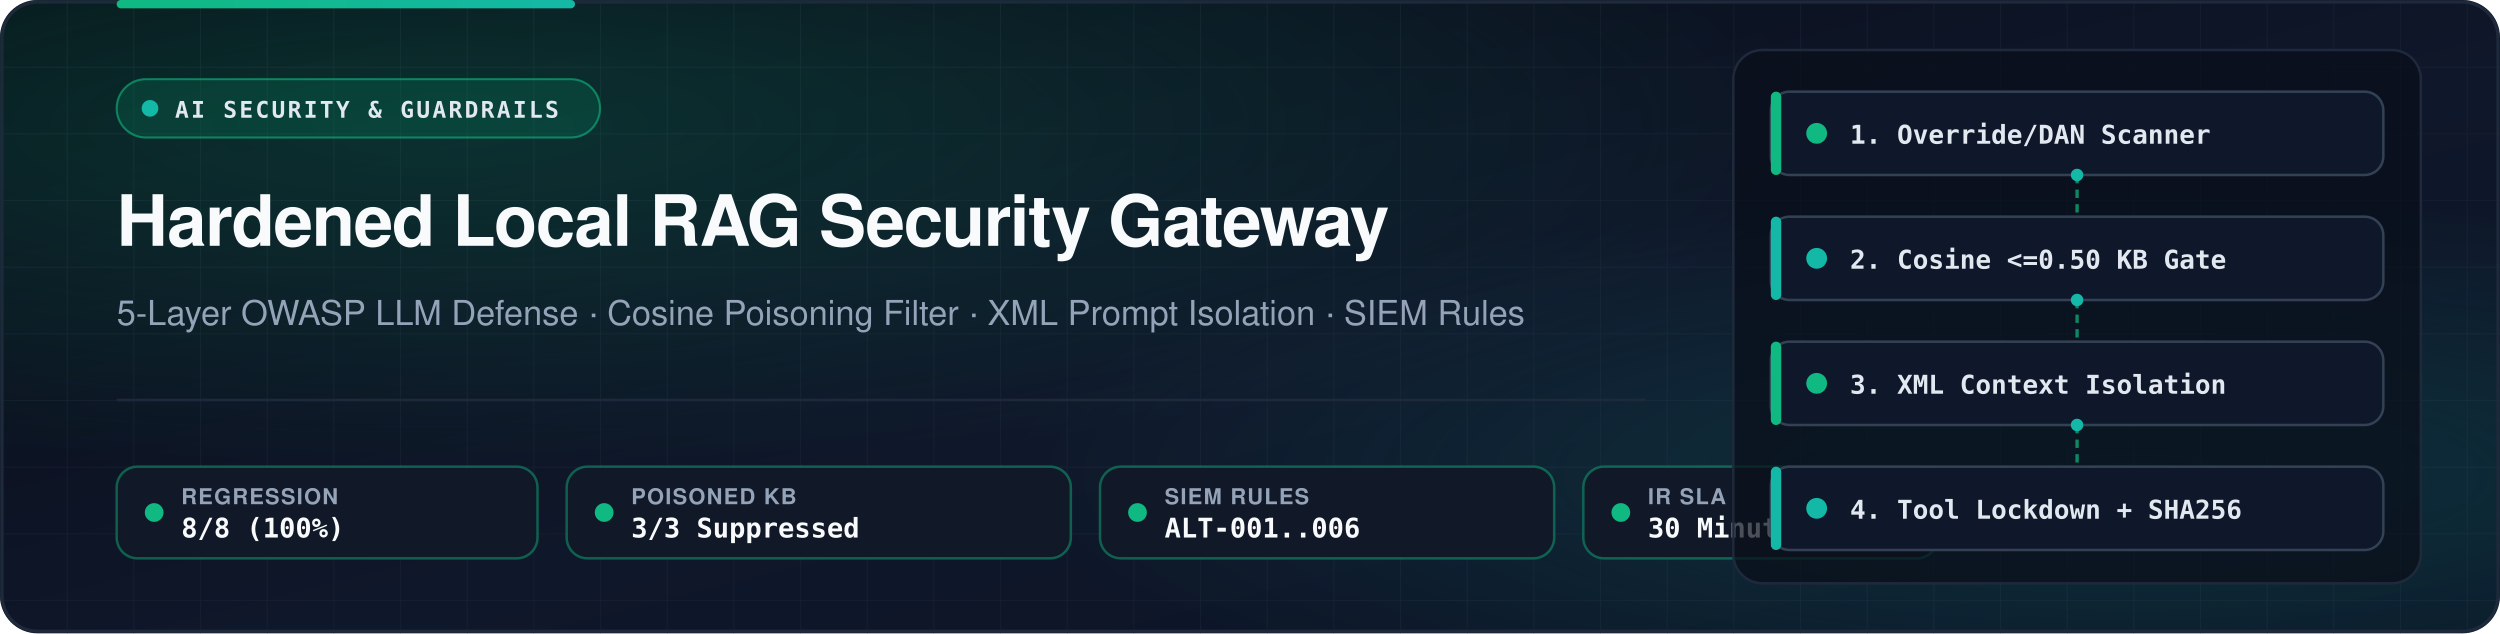
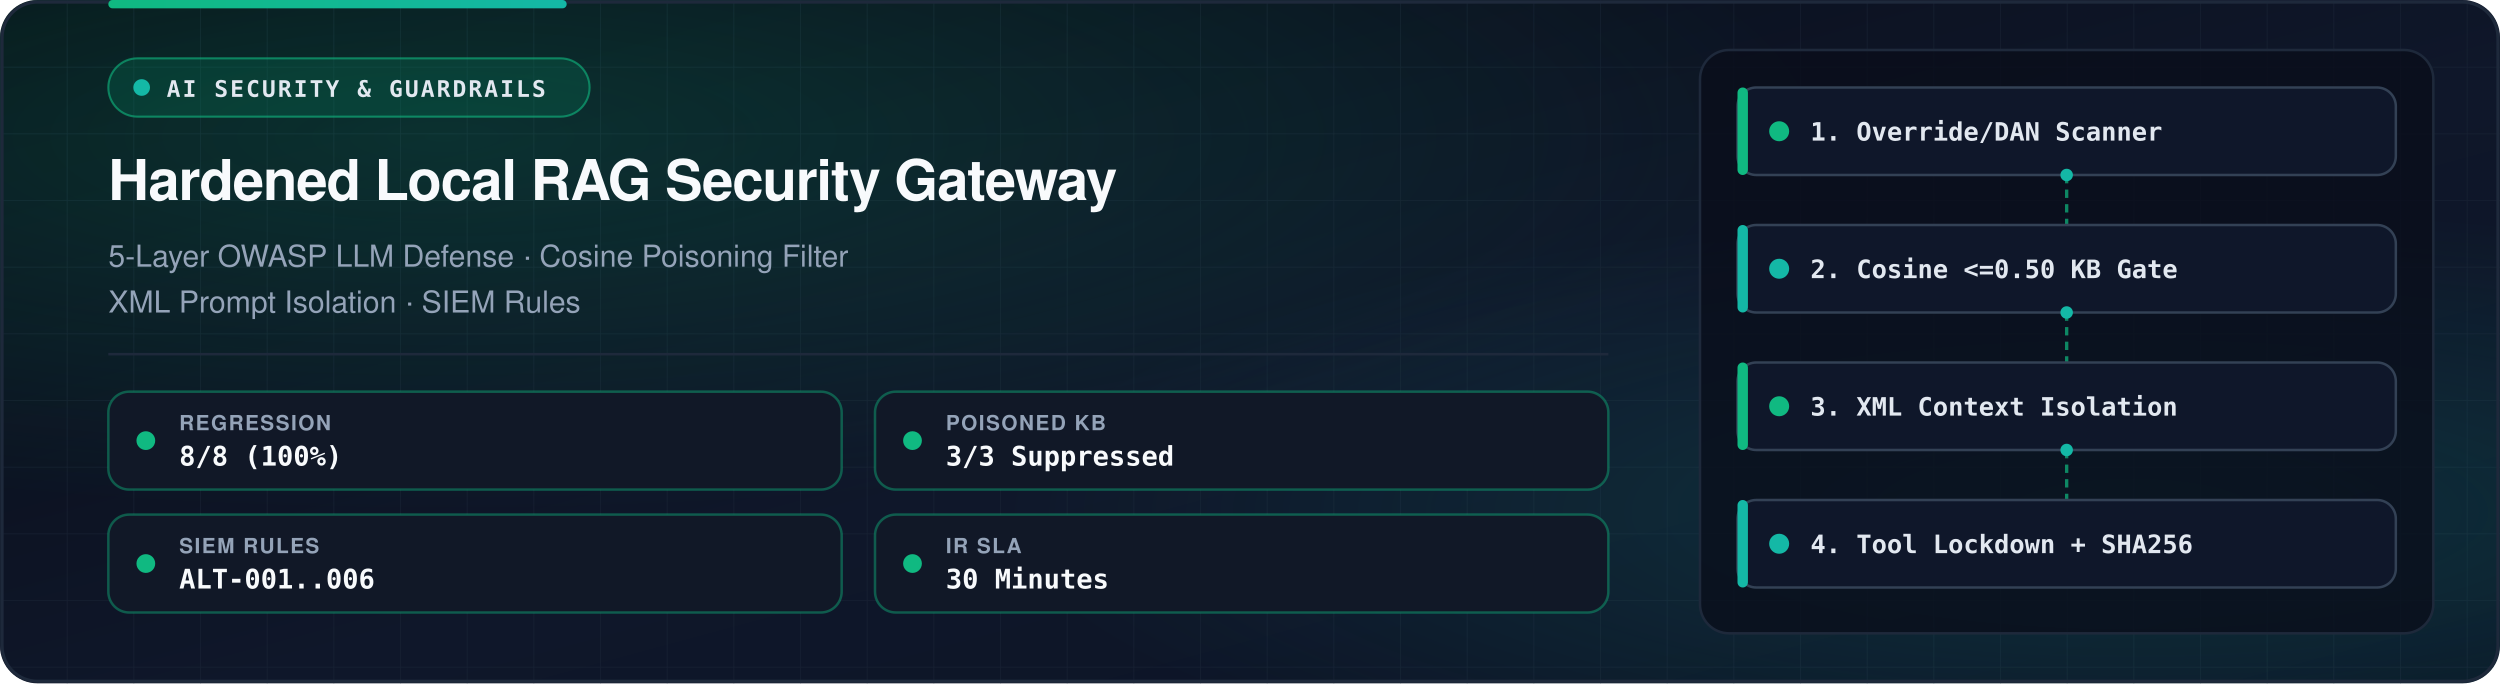
- <svg xmlns="http://www.w3.org/2000/svg" viewBox="0 0 1200 304" width="100%" role="img" aria-label="Hardened Local RAG Security Gateway">
+ <svg xmlns="http://www.w3.org/2000/svg" viewBox="0 0 1200 328" width="100%" role="img" aria-label="Hardened Local RAG Security Gateway">
  <defs>
    <linearGradient id="bgGrad" x1="0%" y1="0%" x2="100%" y2="100%">
      <stop offset="0%" stop-color="#070B14" />
      <stop offset="55%" stop-color="#0F172A" />
      <stop offset="100%" stop-color="#0B1324" />
    </linearGradient>
    <linearGradient id="accentGrad" x1="0%" y1="0%" x2="100%" y2="0%">
      <stop offset="0%" stop-color="#10B981" />
      <stop offset="100%" stop-color="#14B8A6" />
    </linearGradient>
    <radialGradient id="glowA" cx="18%" cy="20%" r="55%">
      <stop offset="0%" stop-color="#10B981" stop-opacity="0.20" />
      <stop offset="100%" stop-color="#10B981" stop-opacity="0" />
    </radialGradient>
    <radialGradient id="glowB" cx="85%" cy="75%" r="45%">
      <stop offset="0%" stop-color="#14B8A6" stop-opacity="0.18" />
      <stop offset="100%" stop-color="#14B8A6" stop-opacity="0" />
    </radialGradient>
    <pattern id="grid" width="32" height="32" patternUnits="userSpaceOnUse">
      <path d="M 32 0 L 0 0 0 32" fill="none" stroke="#1E293B" stroke-width="0.7" stroke-opacity="0.55" />
    </pattern>
  </defs>
-   <rect width="1200" height="304" rx="18" fill="url(#bgGrad)" />
-   <rect width="1200" height="304" rx="18" fill="url(#grid)" />
-   <rect width="1200" height="304" rx="18" fill="url(#glowA)" />
-   <rect width="1200" height="304" rx="18" fill="url(#glowB)" />
-   <rect x="1" y="1" width="1198" height="302" rx="17" fill="none" stroke="#1E293B" stroke-width="1.5" />
-   <rect x="56" y="0" width="220" height="4" rx="2" fill="url(#accentGrad)" />
-   <g transform="translate(56, 38)">
-     <rect width="232" height="28" rx="14" fill="#047857" fill-opacity="0.28" stroke="#10B981" stroke-opacity="0.6" stroke-width="1" />
+   <rect width="1200" height="328" rx="18" fill="url(#bgGrad)" />
+   <rect width="1200" height="328" rx="18" fill="url(#grid)" />
+   <rect width="1200" height="328" rx="18" fill="url(#glowA)" />
+   <rect width="1200" height="328" rx="18" fill="url(#glowB)" />
+   <rect x="1" y="1" width="1198" height="326" rx="17" fill="none" stroke="#1E293B" stroke-width="1.5" />
+   <rect x="52" y="0" width="220" height="4" rx="2" fill="url(#accentGrad)" />
+   <g transform="translate(52, 28)">
+     <rect width="231" height="28" rx="14" fill="#047857" fill-opacity="0.28" stroke="#10B981" stroke-opacity="0.6" stroke-width="1" />
    <circle cx="16" cy="14" r="4" fill="#14B8A6">
      <animate attributeName="opacity" values="1;0.25;1" dur="1.8s" repeatCount="indefinite" />
    </circle>
-     <text x="28" y="18.5" fill="#E2E8F0" font-family="ui-monospace, SFMono-Regular, Menlo, Monaco, Consolas, monospace" font-size="11" font-weight="700" letter-spacing="1.1">AI SECURITY &amp; GUARDRAILS</text>
+     <text x="28" y="18.5" fill="#E2E8F0" font-family="ui-monospace, SFMono-Regular, Menlo, Monaco, Consolas, monospace" font-size="11" font-weight="700" letter-spacing="1.0">AI SECURITY &amp; GUARDRAILS</text>
  </g>
-   <text x="56" y="118" fill="#F8FAFC" font-family="ui-sans-serif, -apple-system, BlinkMacSystemFont, Segoe UI, Helvetica, Arial, sans-serif" font-size="34" font-weight="800" letter-spacing="-0.6">Hardened Local RAG Security Gateway</text>
-   <text x="56" y="156" fill="#94A3B8" font-family="ui-sans-serif, -apple-system, BlinkMacSystemFont, Segoe UI, Helvetica, Arial, sans-serif" font-size="16.5" font-weight="400">5-Layer OWASP LLM Defense · Cosine Poisoning Filter · XML Prompt Isolation · SIEM Rules</text>
-   <line x1="56" y1="192" x2="790" y2="192" stroke="#1E293B" stroke-width="1.2" />
-   <g transform="translate(56, 224)">
-     <rect width="202" height="44" rx="10" fill="#111827" stroke="#10B981" stroke-opacity="0.45" stroke-width="1.2" />
-     <circle cx="18" cy="22" r="4.5" fill="#10B981">
+   <text x="52" y="96" fill="#F8FAFC" font-family="ui-sans-serif, -apple-system, BlinkMacSystemFont, Segoe UI, Helvetica, Arial, sans-serif" font-size="27" font-weight="800" letter-spacing="-0.5">Hardened Local RAG Security Gateway</text>
+   <text x="52" y="128" fill="#94A3B8" font-family="ui-sans-serif, -apple-system, BlinkMacSystemFont, Segoe UI, Helvetica, Arial, sans-serif" font-size="14.5" font-weight="400">5-Layer OWASP LLM Defense · Cosine Poisoning Filter</text>
+   <text x="52" y="150" fill="#94A3B8" font-family="ui-sans-serif, -apple-system, BlinkMacSystemFont, Segoe UI, Helvetica, Arial, sans-serif" font-size="14.5" font-weight="400">XML Prompt Isolation · SIEM Rules</text>
+   <line x1="52" y1="170" x2="772" y2="170" stroke="#1E293B" stroke-width="1.2" />
+   <g transform="translate(52, 188)">
+     <rect width="352" height="47" rx="10" fill="#111827" stroke="#10B981" stroke-opacity="0.42" stroke-width="1.2" />
+     <circle cx="18" cy="23.5" r="4.5" fill="#10B981">
      <animate attributeName="opacity" values="1;0.35;1" dur="2.2s" repeatCount="indefinite" />
    </circle>
-     <text x="31" y="18" fill="#94A3B8" font-family="ui-sans-serif, -apple-system, BlinkMacSystemFont, Segoe UI, Helvetica, Arial, sans-serif" font-size="10.5" font-weight="600" letter-spacing="0.6">REGRESSION</text>
-     <text x="31" y="34" fill="#F8FAFC" font-family="ui-monospace, SFMono-Regular, Menlo, Monaco, Consolas, monospace" font-size="13" font-weight="700">8/8 (100%)</text>
+     <text x="34" y="18.5" fill="#94A3B8" font-family="ui-sans-serif, -apple-system, BlinkMacSystemFont, Segoe UI, Helvetica, Arial, sans-serif" font-size="10" font-weight="600" letter-spacing="0.7">REGRESSION</text>
+     <text x="34" y="35.5" fill="#F8FAFC" font-family="ui-monospace, SFMono-Regular, Menlo, Monaco, Consolas, monospace" font-size="13" font-weight="700">8/8 (100%)</text>
  </g>
-   <g transform="translate(272, 224)">
-     <rect width="242" height="44" rx="10" fill="#111827" stroke="#10B981" stroke-opacity="0.45" stroke-width="1.2" />
-     <circle cx="18" cy="22" r="4.5" fill="#10B981">
+   <g transform="translate(420, 188)">
+     <rect width="352" height="47" rx="10" fill="#111827" stroke="#10B981" stroke-opacity="0.42" stroke-width="1.2" />
+     <circle cx="18" cy="23.5" r="4.5" fill="#10B981">
      <animate attributeName="opacity" values="1;0.35;1" dur="2.6s" repeatCount="indefinite" />
    </circle>
-     <text x="31" y="18" fill="#94A3B8" font-family="ui-sans-serif, -apple-system, BlinkMacSystemFont, Segoe UI, Helvetica, Arial, sans-serif" font-size="10.5" font-weight="600" letter-spacing="0.6">POISONED KB</text>
-     <text x="31" y="34" fill="#F8FAFC" font-family="ui-monospace, SFMono-Regular, Menlo, Monaco, Consolas, monospace" font-size="13" font-weight="700">3/3 Suppressed</text>
+     <text x="34" y="18.5" fill="#94A3B8" font-family="ui-sans-serif, -apple-system, BlinkMacSystemFont, Segoe UI, Helvetica, Arial, sans-serif" font-size="10" font-weight="600" letter-spacing="0.7">POISONED KB</text>
+     <text x="34" y="35.5" fill="#F8FAFC" font-family="ui-monospace, SFMono-Regular, Menlo, Monaco, Consolas, monospace" font-size="13" font-weight="700">3/3 Suppressed</text>
  </g>
-   <g transform="translate(528, 224)">
-     <rect width="218" height="44" rx="10" fill="#111827" stroke="#10B981" stroke-opacity="0.45" stroke-width="1.2" />
-     <circle cx="18" cy="22" r="4.5" fill="#10B981">
+   <g transform="translate(52, 247)">
+     <rect width="352" height="47" rx="10" fill="#111827" stroke="#10B981" stroke-opacity="0.42" stroke-width="1.2" />
+     <circle cx="18" cy="23.5" r="4.5" fill="#10B981">
      <animate attributeName="opacity" values="1;0.35;1" dur="3.0s" repeatCount="indefinite" />
    </circle>
-     <text x="31" y="18" fill="#94A3B8" font-family="ui-sans-serif, -apple-system, BlinkMacSystemFont, Segoe UI, Helvetica, Arial, sans-serif" font-size="10.5" font-weight="600" letter-spacing="0.6">SIEM RULES</text>
-     <text x="31" y="34" fill="#F8FAFC" font-family="ui-monospace, SFMono-Regular, Menlo, Monaco, Consolas, monospace" font-size="13" font-weight="700">ALT-001..006</text>
+     <text x="34" y="18.5" fill="#94A3B8" font-family="ui-sans-serif, -apple-system, BlinkMacSystemFont, Segoe UI, Helvetica, Arial, sans-serif" font-size="10" font-weight="600" letter-spacing="0.7">SIEM RULES</text>
+     <text x="34" y="35.5" fill="#F8FAFC" font-family="ui-monospace, SFMono-Regular, Menlo, Monaco, Consolas, monospace" font-size="13" font-weight="700">ALT-001..006</text>
  </g>
-   <g transform="translate(760, 224)">
-     <rect width="170" height="44" rx="10" fill="#111827" stroke="#10B981" stroke-opacity="0.45" stroke-width="1.2" />
-     <circle cx="18" cy="22" r="4.5" fill="#10B981">
+   <g transform="translate(420, 247)">
+     <rect width="352" height="47" rx="10" fill="#111827" stroke="#10B981" stroke-opacity="0.42" stroke-width="1.2" />
+     <circle cx="18" cy="23.5" r="4.5" fill="#10B981">
      <animate attributeName="opacity" values="1;0.35;1" dur="3.4s" repeatCount="indefinite" />
    </circle>
-     <text x="31" y="18" fill="#94A3B8" font-family="ui-sans-serif, -apple-system, BlinkMacSystemFont, Segoe UI, Helvetica, Arial, sans-serif" font-size="10.5" font-weight="600" letter-spacing="0.6">IR SLA</text>
-     <text x="31" y="34" fill="#F8FAFC" font-family="ui-monospace, SFMono-Regular, Menlo, Monaco, Consolas, monospace" font-size="13" font-weight="700">30 Minutes</text>
+     <text x="34" y="18.5" fill="#94A3B8" font-family="ui-sans-serif, -apple-system, BlinkMacSystemFont, Segoe UI, Helvetica, Arial, sans-serif" font-size="10" font-weight="600" letter-spacing="0.7">IR SLA</text>
+     <text x="34" y="35.5" fill="#F8FAFC" font-family="ui-monospace, SFMono-Regular, Menlo, Monaco, Consolas, monospace" font-size="13" font-weight="700">30 Minutes</text>
  </g>
-   <rect x="832" y="24" width="330" height="256" rx="14" fill="#090E1A" fill-opacity="0.72" stroke="#1E293B" stroke-width="1.2" />
-   <g transform="translate(850, 44)">
-     <rect width="294" height="40" rx="9" fill="#0F172A" stroke="#334155" stroke-width="1.2" />
-     <rect x="0" y="0" width="5" height="40" rx="2.5" fill="#10B981" />
-     <circle cx="22" cy="20" r="5" fill="#10B981">
-       <animate attributeName="r" values="4;6;4" dur="2.4s" begin="0.0s" repeatCount="indefinite" />
+   <rect x="816" y="24" width="352" height="280" rx="14" fill="#090E1A" fill-opacity="0.78" stroke="#1E293B" stroke-width="1.2" />
+   <g transform="translate(834, 42)">
+     <rect width="316" height="42" rx="9" fill="#0F172A" stroke="#334155" stroke-width="1.2" />
+     <rect x="0" y="0" width="5" height="42" rx="2.5" fill="#10B981" />
+     <circle cx="20" cy="21" r="4.8" fill="#10B981">
+       <animate attributeName="r" values="3.8;5.8;3.8" dur="2.4s" begin="0.0s" repeatCount="indefinite" />
    </circle>
-     <text x="38" y="25" fill="#E2E8F0" font-family="ui-monospace, SFMono-Regular, Menlo, Monaco, Consolas, monospace" font-size="12.5" font-weight="600">1. Override/DAN Scanner</text>
+     <text x="35" y="25.5" fill="#E2E8F0" font-family="ui-monospace, SFMono-Regular, Menlo, Monaco, Consolas, monospace" font-size="12.2" font-weight="600">1. Override/DAN Scanner</text>
  </g>
-   <line x1="997" y1="84" x2="997" y2="104" stroke="#10B981" stroke-width="1.6" stroke-dasharray="4 3" stroke-opacity="0.7" />
-   <circle cx="997" cy="84" r="3" fill="#14B8A6">
-     <animate attributeName="cy" values="84;104" dur="1.4s" begin="0.00s" repeatCount="indefinite" />
+   <line x1="992" y1="84" x2="992" y2="108" stroke="#10B981" stroke-width="1.6" stroke-dasharray="4 3" stroke-opacity="0.7" />
+   <circle cx="992" cy="84" r="3" fill="#14B8A6">
+     <animate attributeName="cy" values="84;108" dur="1.4s" begin="0.00s" repeatCount="indefinite" />
  </circle>
-   <g transform="translate(850, 104)">
-     <rect width="294" height="40" rx="9" fill="#0F172A" stroke="#334155" stroke-width="1.2" />
-     <rect x="0" y="0" width="5" height="40" rx="2.5" fill="#14B8A6" />
-     <circle cx="22" cy="20" r="5" fill="#14B8A6">
-       <animate attributeName="r" values="4;6;4" dur="2.4s" begin="0.5s" repeatCount="indefinite" />
+   <g transform="translate(834, 108)">
+     <rect width="316" height="42" rx="9" fill="#0F172A" stroke="#334155" stroke-width="1.2" />
+     <rect x="0" y="0" width="5" height="42" rx="2.5" fill="#14B8A6" />
+     <circle cx="20" cy="21" r="4.8" fill="#14B8A6">
+       <animate attributeName="r" values="3.8;5.8;3.8" dur="2.4s" begin="0.5s" repeatCount="indefinite" />
    </circle>
-     <text x="38" y="25" fill="#E2E8F0" font-family="ui-monospace, SFMono-Regular, Menlo, Monaco, Consolas, monospace" font-size="12.5" font-weight="600">2. Cosine &lt;=0.50 KB Gate</text>
+     <text x="35" y="25.5" fill="#E2E8F0" font-family="ui-monospace, SFMono-Regular, Menlo, Monaco, Consolas, monospace" font-size="12.2" font-weight="600">2. Cosine &lt;=0.50 KB Gate</text>
  </g>
-   <line x1="997" y1="144" x2="997" y2="164" stroke="#10B981" stroke-width="1.6" stroke-dasharray="4 3" stroke-opacity="0.7" />
-   <circle cx="997" cy="144" r="3" fill="#14B8A6">
-     <animate attributeName="cy" values="144;164" dur="1.4s" begin="0.45s" repeatCount="indefinite" />
+   <line x1="992" y1="150" x2="992" y2="174" stroke="#10B981" stroke-width="1.6" stroke-dasharray="4 3" stroke-opacity="0.7" />
+   <circle cx="992" cy="150" r="3" fill="#14B8A6">
+     <animate attributeName="cy" values="150;174" dur="1.4s" begin="0.45s" repeatCount="indefinite" />
  </circle>
-   <g transform="translate(850, 164)">
-     <rect width="294" height="40" rx="9" fill="#0F172A" stroke="#334155" stroke-width="1.2" />
-     <rect x="0" y="0" width="5" height="40" rx="2.5" fill="#10B981" />
-     <circle cx="22" cy="20" r="5" fill="#10B981">
-       <animate attributeName="r" values="4;6;4" dur="2.4s" begin="1.0s" repeatCount="indefinite" />
+   <g transform="translate(834, 174)">
+     <rect width="316" height="42" rx="9" fill="#0F172A" stroke="#334155" stroke-width="1.2" />
+     <rect x="0" y="0" width="5" height="42" rx="2.5" fill="#10B981" />
+     <circle cx="20" cy="21" r="4.8" fill="#10B981">
+       <animate attributeName="r" values="3.8;5.8;3.8" dur="2.4s" begin="1.0s" repeatCount="indefinite" />
    </circle>
-     <text x="38" y="25" fill="#E2E8F0" font-family="ui-monospace, SFMono-Regular, Menlo, Monaco, Consolas, monospace" font-size="12.5" font-weight="600">3. XML Context Isolation</text>
+     <text x="35" y="25.5" fill="#E2E8F0" font-family="ui-monospace, SFMono-Regular, Menlo, Monaco, Consolas, monospace" font-size="12.2" font-weight="600">3. XML Context Isolation</text>
  </g>
-   <line x1="997" y1="204" x2="997" y2="224" stroke="#10B981" stroke-width="1.6" stroke-dasharray="4 3" stroke-opacity="0.7" />
-   <circle cx="997" cy="204" r="3" fill="#14B8A6">
-     <animate attributeName="cy" values="204;224" dur="1.4s" begin="0.90s" repeatCount="indefinite" />
+   <line x1="992" y1="216" x2="992" y2="240" stroke="#10B981" stroke-width="1.6" stroke-dasharray="4 3" stroke-opacity="0.7" />
+   <circle cx="992" cy="216" r="3" fill="#14B8A6">
+     <animate attributeName="cy" values="216;240" dur="1.4s" begin="0.90s" repeatCount="indefinite" />
  </circle>
-   <g transform="translate(850, 224)">
-     <rect width="294" height="40" rx="9" fill="#0F172A" stroke="#334155" stroke-width="1.2" />
-     <rect x="0" y="0" width="5" height="40" rx="2.5" fill="#14B8A6" />
-     <circle cx="22" cy="20" r="5" fill="#14B8A6">
-       <animate attributeName="r" values="4;6;4" dur="2.4s" begin="1.5s" repeatCount="indefinite" />
+   <g transform="translate(834, 240)">
+     <rect width="316" height="42" rx="9" fill="#0F172A" stroke="#334155" stroke-width="1.2" />
+     <rect x="0" y="0" width="5" height="42" rx="2.5" fill="#14B8A6" />
+     <circle cx="20" cy="21" r="4.8" fill="#14B8A6">
+       <animate attributeName="r" values="3.8;5.8;3.8" dur="2.4s" begin="1.5s" repeatCount="indefinite" />
    </circle>
-     <text x="38" y="25" fill="#E2E8F0" font-family="ui-monospace, SFMono-Regular, Menlo, Monaco, Consolas, monospace" font-size="12.5" font-weight="600">4. Tool Lockdown + SHA256</text>
+     <text x="35" y="25.5" fill="#E2E8F0" font-family="ui-monospace, SFMono-Regular, Menlo, Monaco, Consolas, monospace" font-size="12.2" font-weight="600">4. Tool Lockdown + SHA256</text>
  </g>
</svg>
